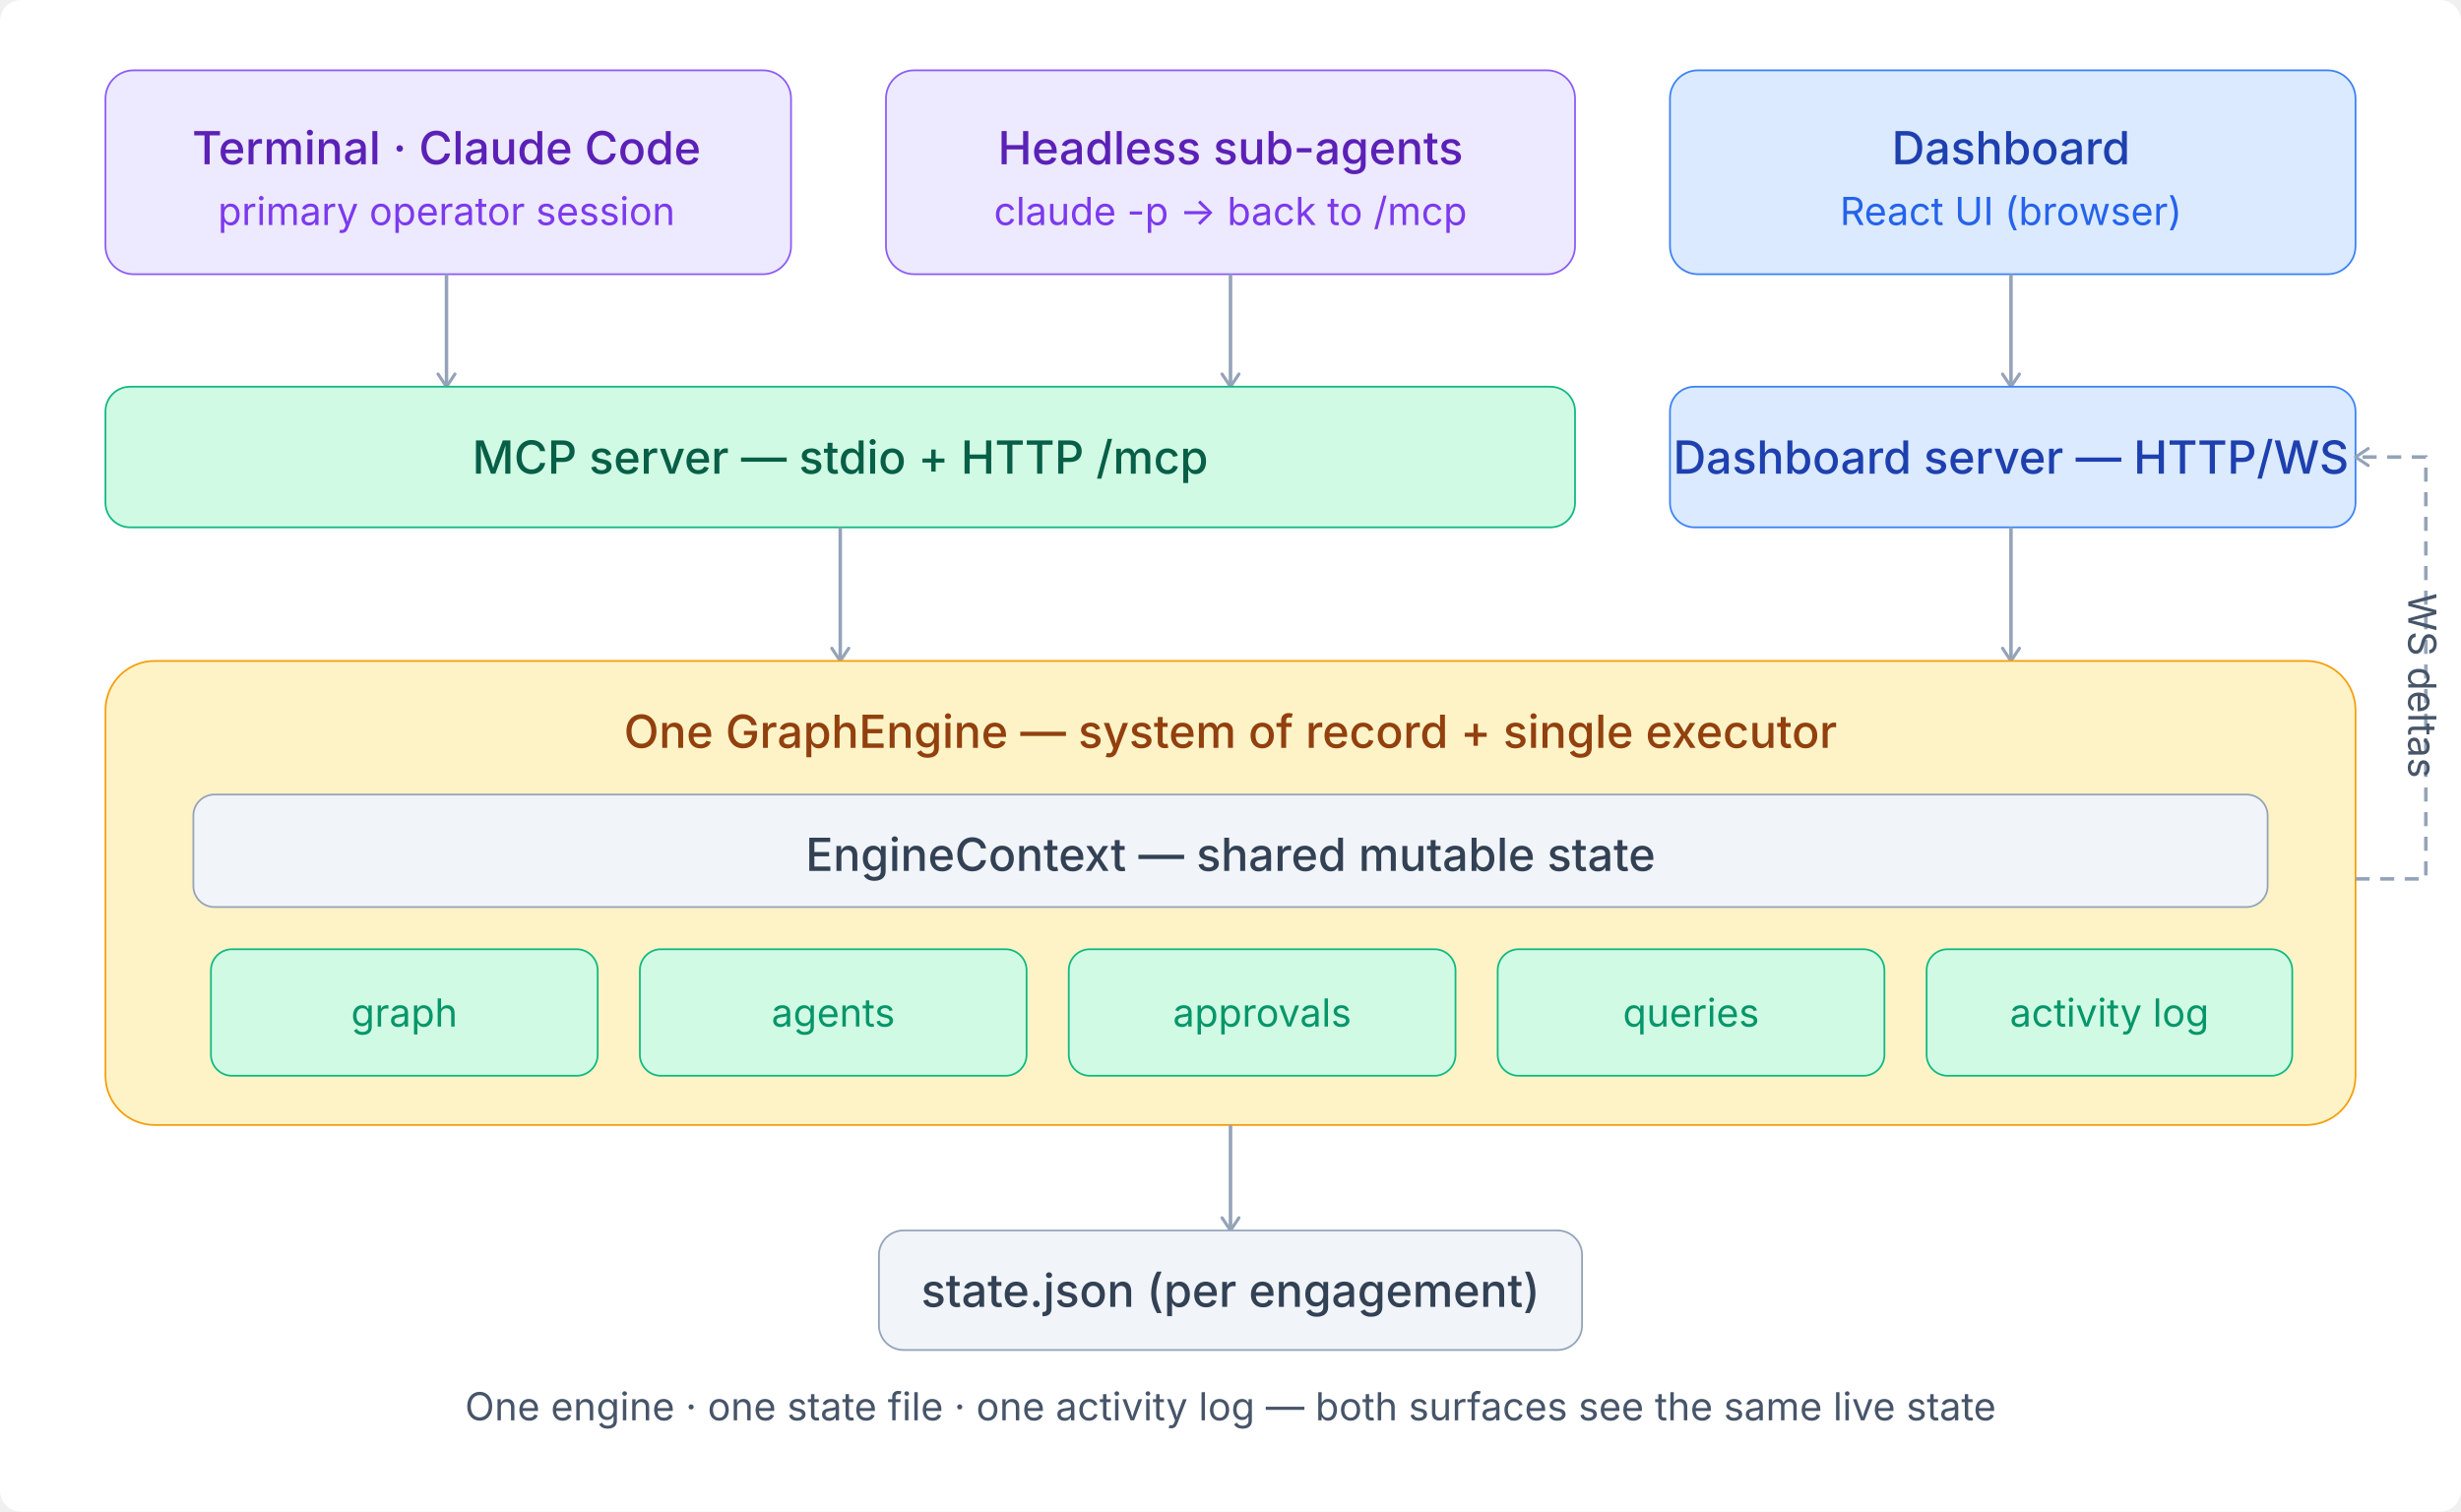
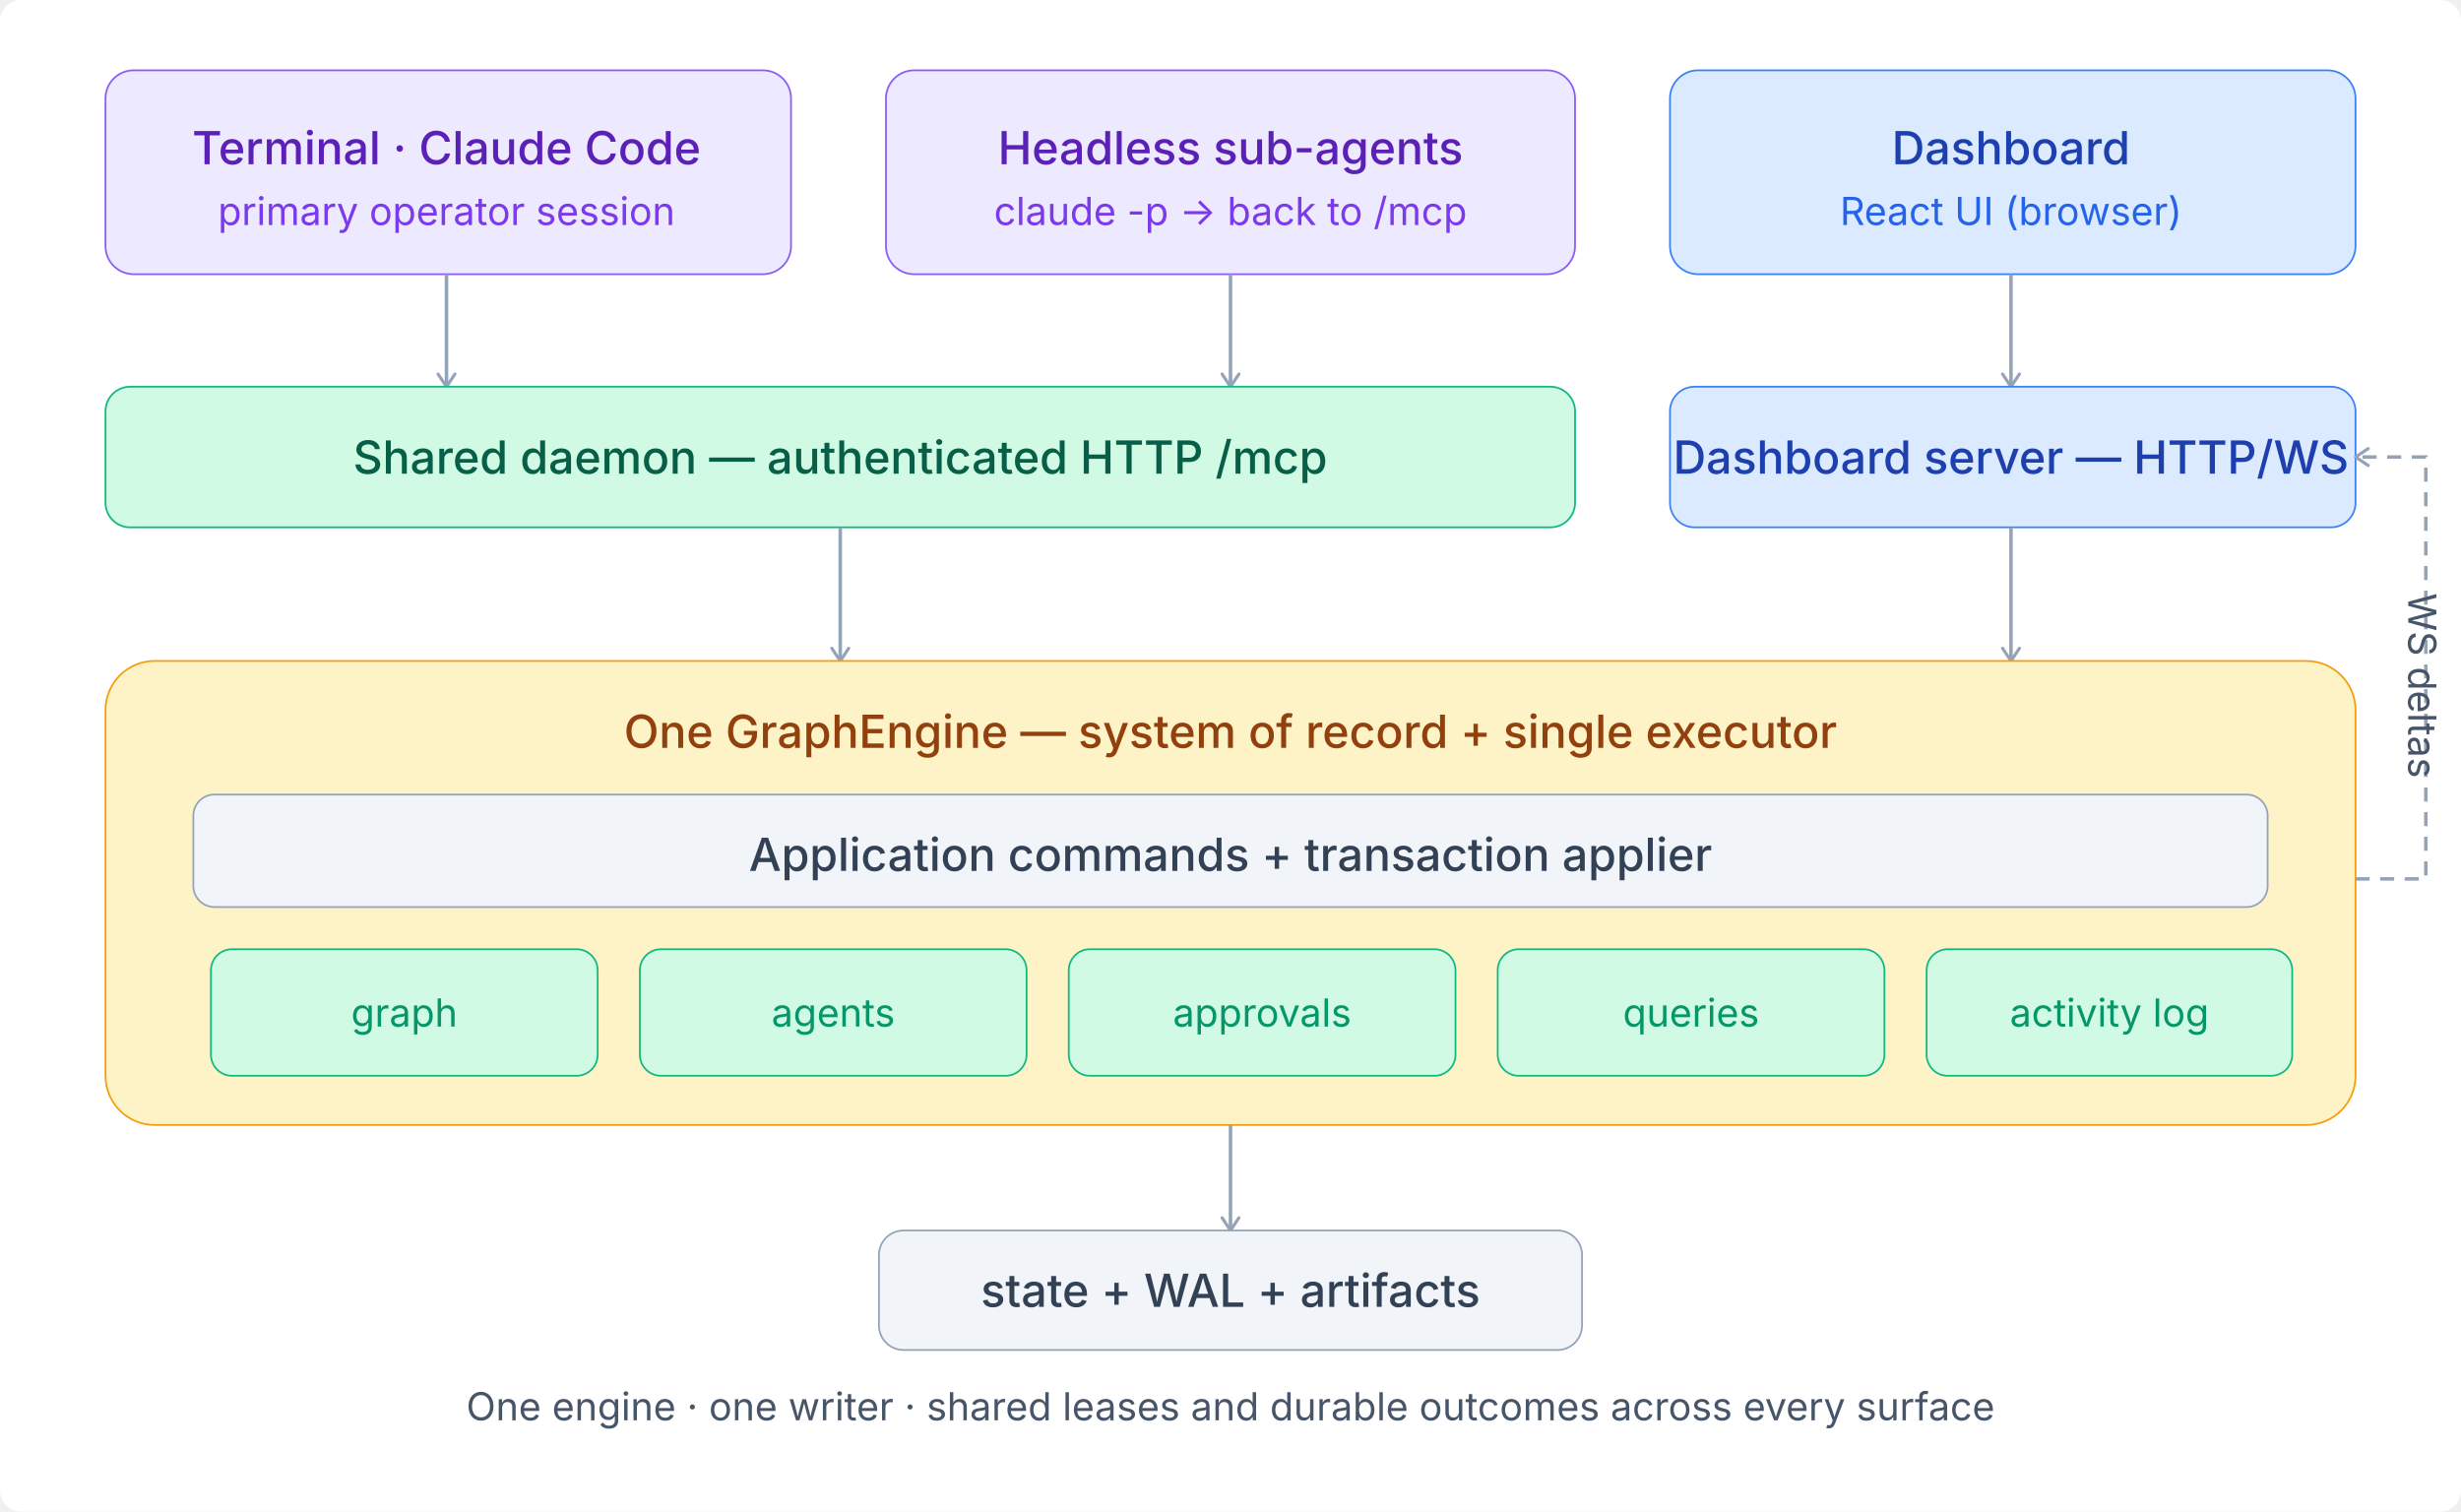
<svg xmlns="http://www.w3.org/2000/svg" viewBox="0 0 700 430">
  <style>
  text{font-family:'Inter',-apple-system,BlinkMacSystemFont,sans-serif}
  .th{font-size:13px;font-weight:500;fill:#1e293b}
  .ts{font-size:11px;fill:#475569}
  .arr{stroke:#94a3b8;stroke-width:1}
  .n-purple rect{fill:#ede9fe;stroke:#8b5cf6;stroke-width:.5}
  .n-purple .th{fill:#5b21b6}.n-purple .ts{fill:#7c3aed}
  .n-blue rect{fill:#dbeafe;stroke:#3b82f6;stroke-width:.5}
  .n-blue .th{fill:#1e40af}.n-blue .ts{fill:#2563eb}
  .n-teal rect{fill:#d1fae5;stroke:#10b981;stroke-width:.5}
  .n-teal .th{fill:#065f46}.n-teal .ts{fill:#059669}
  .n-amber rect{fill:#fef3c7;stroke:#f59e0b;stroke-width:.5}
  .n-amber .th{fill:#92400e}.n-amber .ts{fill:#b45309}
  .n-coral rect{fill:#fff7ed;stroke:#f97316;stroke-width:.5}
  .n-coral .th{fill:#9a3412}.n-coral .ts{fill:#ea580c}
  .n-pink rect{fill:#fce7f3;stroke:#ec4899;stroke-width:.5}
  .n-pink .th{fill:#9d174d}.n-pink .ts{fill:#db2777}
  .n-gray rect{fill:#f1f5f9;stroke:#94a3b8;stroke-width:.5}
  .n-gray .th{fill:#334155}.n-gray .ts{fill:#475569}
  .n-red rect{fill:#fee2e2;stroke:#ef4444;stroke-width:.5}
  .n-red .th{fill:#991b1b}.n-red .ts{fill:#dc2626}
</style>
  <rect width="100%" height="100%" fill="#ffffff" rx="6" />
  <defs>
    <marker id="arr" viewBox="0 0 10 10" refX="8" refY="5" markerWidth="6" markerHeight="6" orient="auto-start-reverse">
      <path d="M2 1L8 5L2 9" fill="none" stroke="context-stroke" stroke-width="1.5" stroke-linecap="round" stroke-linejoin="round" />
    </marker>
  </defs>
  <g class="n-purple">
    <rect x="30" y="20" width="195" height="58" rx="8" />
    <text class="th" x="127" y="42" text-anchor="middle" dominant-baseline="central">Terminal · Claude Code</text>
    <text class="ts" x="127" y="60" text-anchor="middle" dominant-baseline="central">primary operator session</text>
  </g>
  <g class="n-purple">
    <rect x="252" y="20" width="196" height="58" rx="8" />
    <text class="th" x="350" y="42" text-anchor="middle" dominant-baseline="central">Headless sub-agents</text>
    <text class="ts" x="350" y="60" text-anchor="middle" dominant-baseline="central">claude -p → back to /mcp</text>
  </g>
  <g class="n-blue">
    <rect x="475" y="20" width="195" height="58" rx="8" />
    <text class="th" x="572" y="42" text-anchor="middle" dominant-baseline="central">Dashboard</text>
    <text class="ts" x="572" y="60" text-anchor="middle" dominant-baseline="central">React UI (browser)</text>
  </g>
  <line x1="127" y1="78" x2="127" y2="110" class="arr" marker-end="url(#arr)" />
  <line x1="350" y1="78" x2="350" y2="110" class="arr" marker-end="url(#arr)" />
  <line x1="572" y1="78" x2="572" y2="110" class="arr" marker-end="url(#arr)" />
  <g class="n-teal">
    <rect x="30" y="110" width="418" height="40" rx="7" />
-     <text class="th" x="239" y="130" text-anchor="middle" dominant-baseline="central">MCP server — stdio + HTTP /mcp</text>
+     <text class="th" x="239" y="130" text-anchor="middle" dominant-baseline="central">Shared daemon — authenticated HTTP /mcp</text>
  </g>
  <g class="n-blue">
    <rect x="475" y="110" width="195" height="40" rx="7" />
    <text class="th" x="572" y="130" text-anchor="middle" dominant-baseline="central">Dashboard server — HTTP/WS</text>
  </g>
  <line x1="239" y1="150" x2="239" y2="188" class="arr" marker-end="url(#arr)" />
  <line x1="572" y1="150" x2="572" y2="188" class="arr" marker-end="url(#arr)" />
  <g class="n-amber">
    <rect x="30" y="188" width="640" height="132" rx="14" />
    <text class="th" x="350" y="208" text-anchor="middle" dominant-baseline="central">One GraphEngine — system of record + single executor</text>
  </g>
  <g class="n-gray">
    <rect x="55" y="226" width="590" height="32" rx="6" />
-     <text class="th" x="350" y="243" text-anchor="middle" dominant-baseline="central">EngineContext — shared mutable state</text>
+     <text class="th" x="350" y="243" text-anchor="middle" dominant-baseline="central">Application commands + transaction applier</text>
  </g>
  <g class="n-teal">
    <rect x="60" y="270" width="110" height="36" rx="6" />
    <text class="ts" x="115" y="288" text-anchor="middle" dominant-baseline="central">graph</text>
  </g>
  <g class="n-teal">
    <rect x="182" y="270" width="110" height="36" rx="6" />
    <text class="ts" x="237" y="288" text-anchor="middle" dominant-baseline="central">agents</text>
  </g>
  <g class="n-teal">
    <rect x="304" y="270" width="110" height="36" rx="6" />
    <text class="ts" x="359" y="288" text-anchor="middle" dominant-baseline="central">approvals</text>
  </g>
  <g class="n-teal">
    <rect x="426" y="270" width="110" height="36" rx="6" />
    <text class="ts" x="481" y="288" text-anchor="middle" dominant-baseline="central">queries</text>
  </g>
  <g class="n-teal">
    <rect x="548" y="270" width="104" height="36" rx="6" />
    <text class="ts" x="600" y="288" text-anchor="middle" dominant-baseline="central">activity log</text>
  </g>
  <line x1="350" y1="320" x2="350" y2="350" class="arr" marker-end="url(#arr)" />
  <g class="n-gray">
    <rect x="250" y="350" width="200" height="34" rx="7" />
-     <text class="th" x="350" y="367" text-anchor="middle" dominant-baseline="central">state.json (per engagement)</text>
+     <text class="th" x="350" y="367" text-anchor="middle" dominant-baseline="central">state + WAL + artifacts</text>
  </g>
  <path d="M670 250 L690 250 L690 130 L670 130" fill="none" class="arr" marker-end="url(#arr)" stroke-dasharray="4 3" />
  <text class="ts" x="685" y="195" text-anchor="middle" transform="rotate(90 685 195)">WS deltas</text>
-   <text class="ts" x="350" y="404" text-anchor="middle">One engine · one state file · one activity log — both surfaces see the same live state</text>
+   <text class="ts" x="350" y="404" text-anchor="middle">One engine · one writer · shared leases and durable outcomes across every surface</text>
</svg>
